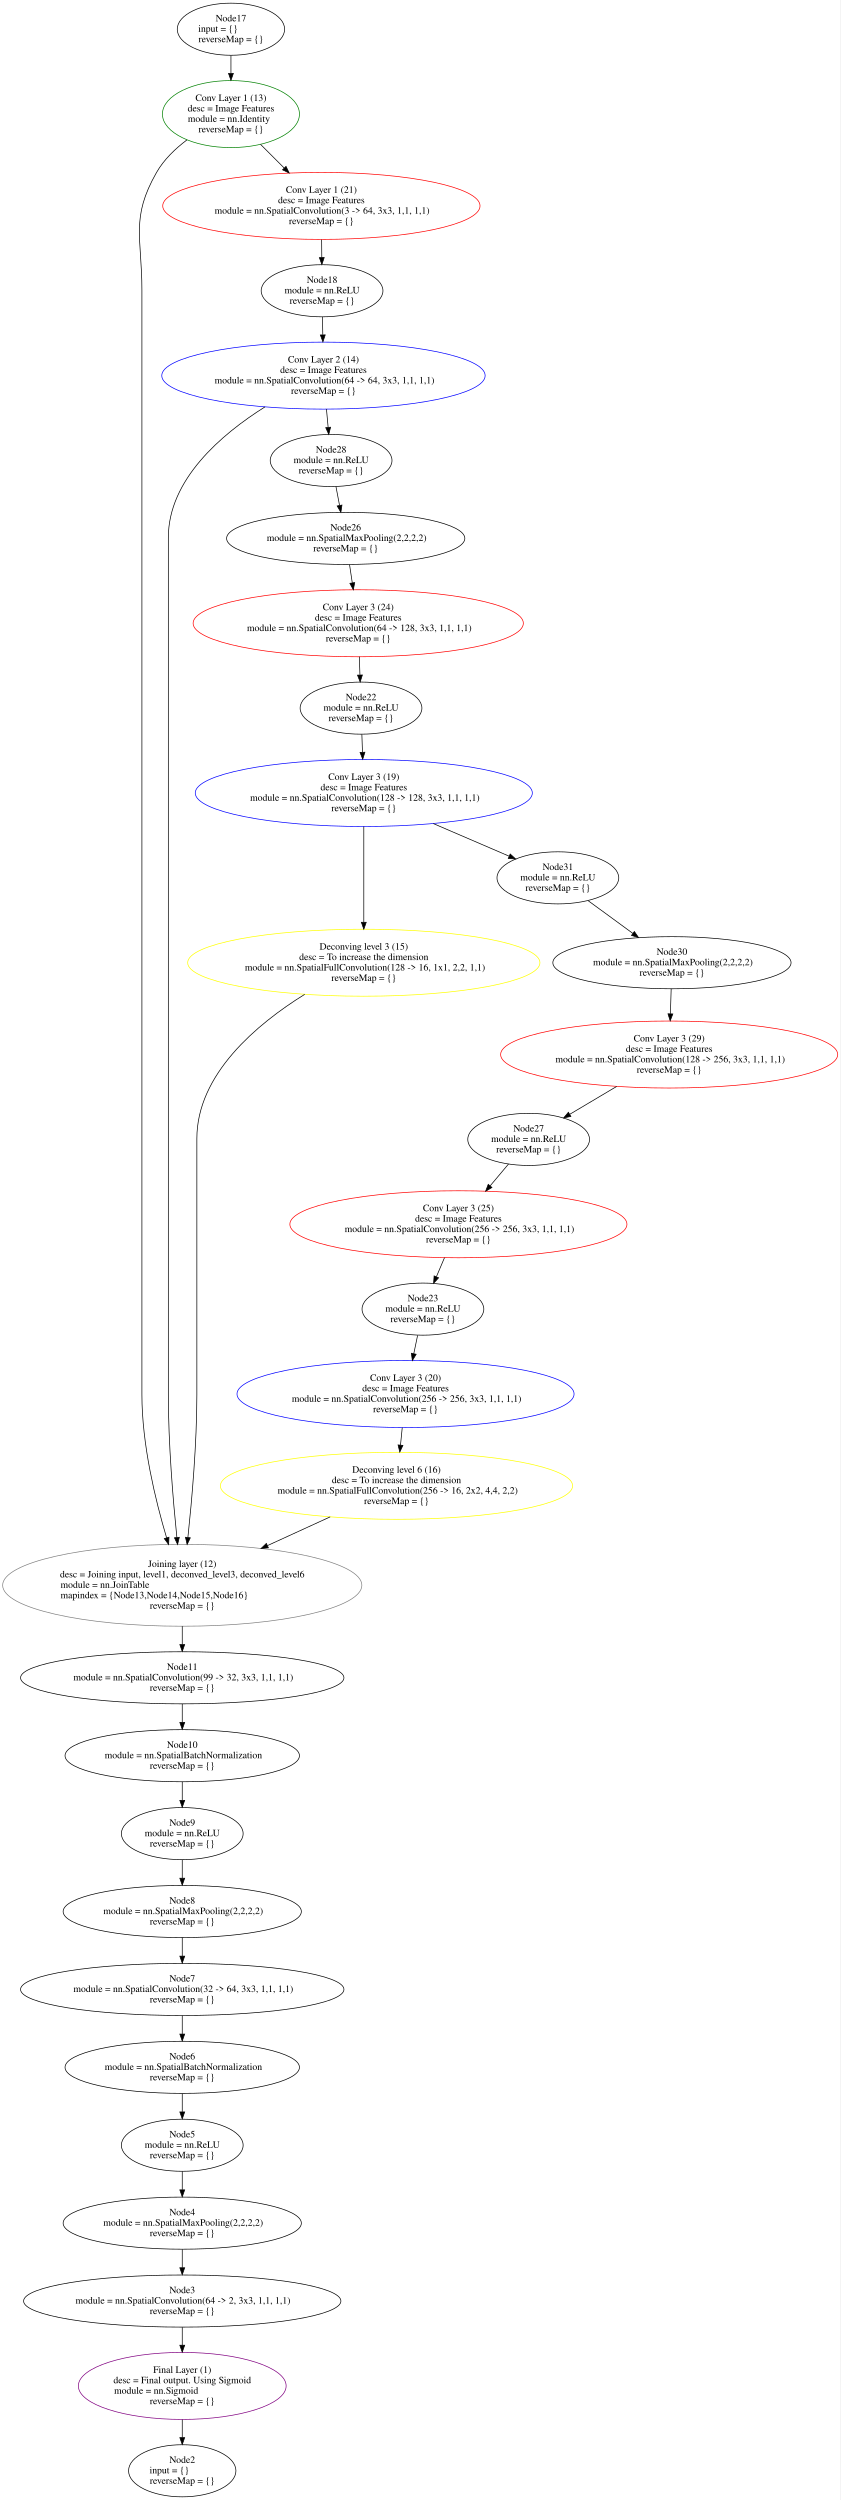
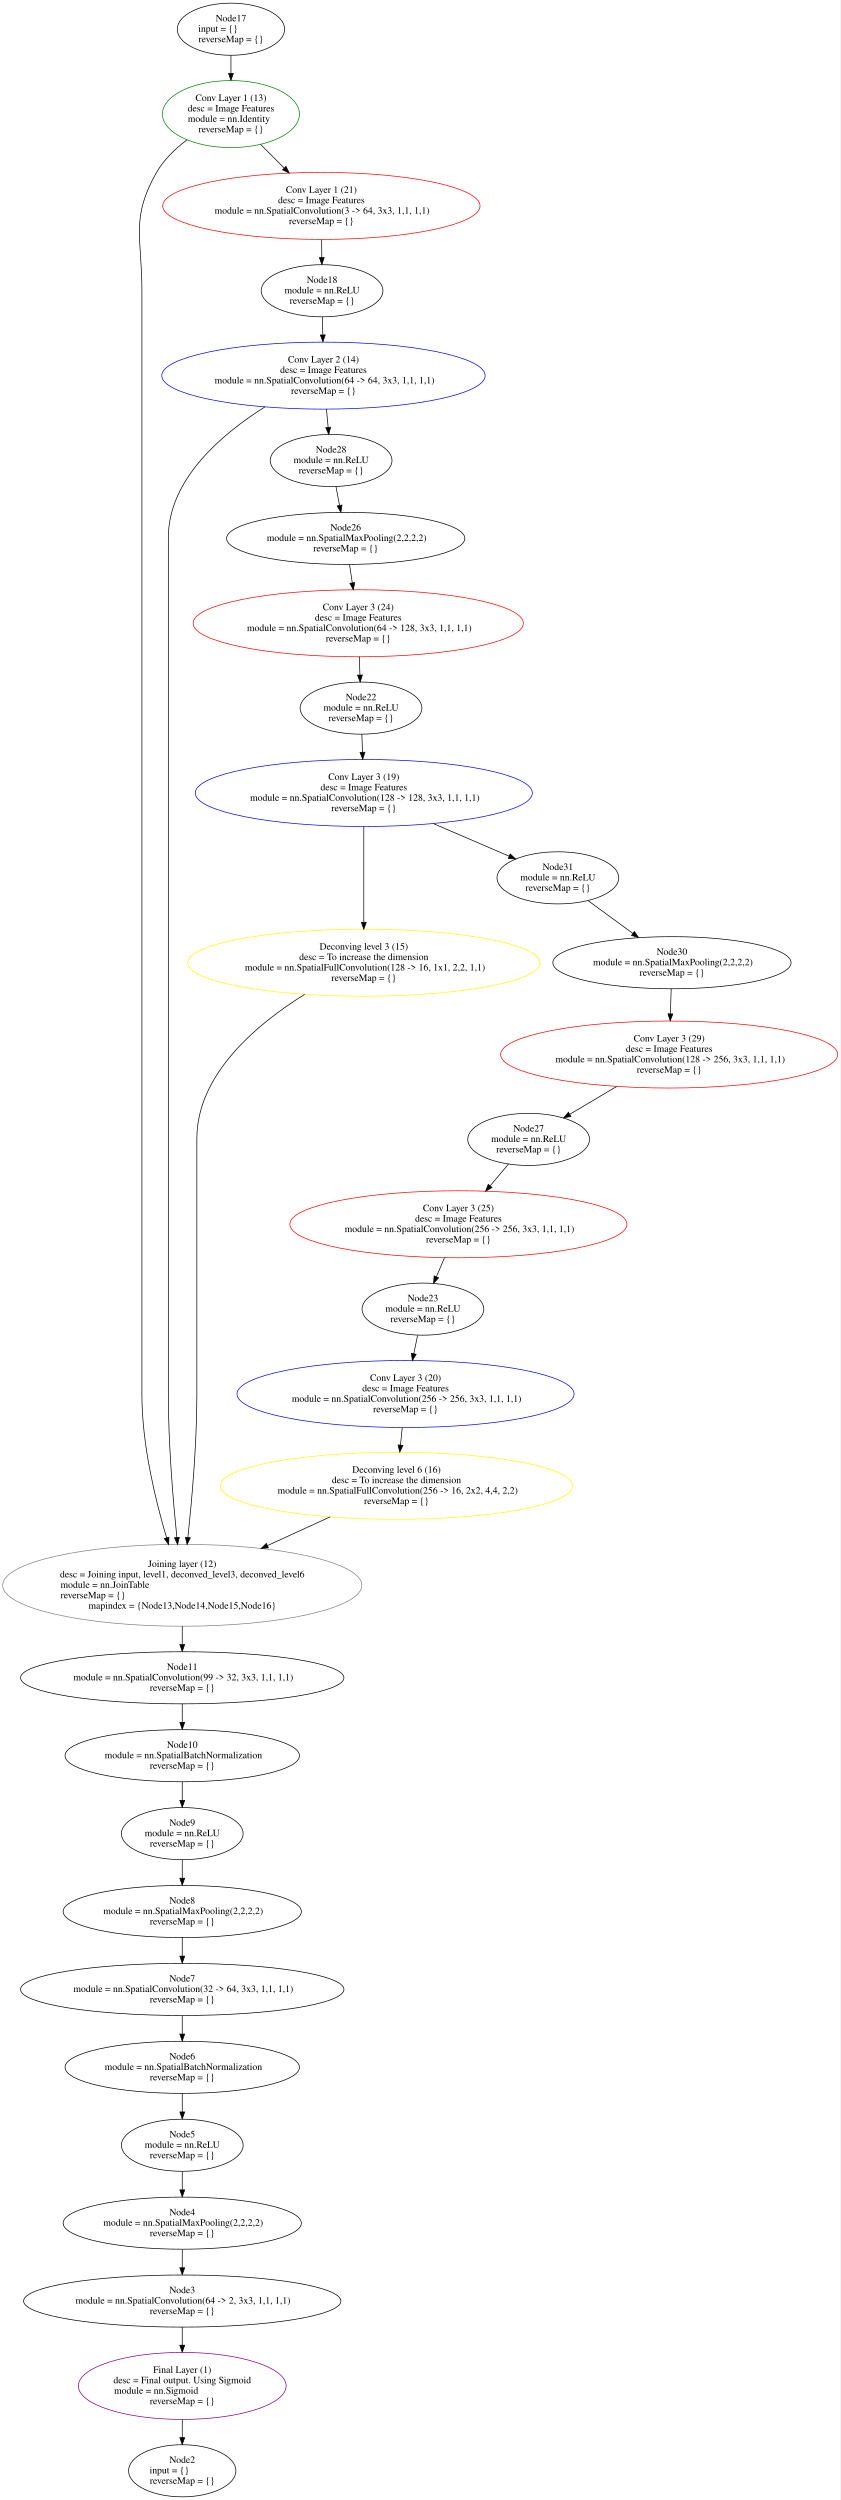
<svg xmlns="http://www.w3.org/2000/svg" xmlns:xlink="http://www.w3.org/1999/xlink" width="1208pt" height="3594pt" viewBox="0.00 0.00 1208.00 3594.00">
  <g id="graph0" class="graph" transform="scale(1 1) rotate(0) translate(4 3590)">
    <polygon fill="white" stroke="none" points="-4,4 -4,-3590 1204,-3590 1204,4 -4,4" />
    <g id="node1" class="node">
      <g id="a_node1">
        <a xlink:title="[./Net2.lua]:85_">
          <ellipse fill="none" stroke="purple" cx="258" cy="-160" rx="149.36" ry="48.167" />
          <text text-anchor="middle" x="258" y="-178.8" font-family="Times,serif" font-size="14.00">Final Layer (1)</text>
          <text text-anchor="middle" x="258" y="-163.8" font-family="Times,serif" font-size="14.00">desc = Final output. Using Sigmoid</text>
          <text text-anchor="start" x="160" y="-148.8" font-family="Times,serif" font-size="14.00">module = nn.Sigmoid</text>
          <text text-anchor="middle" x="258" y="-133.8" font-family="Times,serif" font-size="14.00">reverseMap = {}</text>
        </a>
      </g>
    </g>
    <g id="node2" class="node">
      <g id="a_node2">
        <a xlink:title="[[C]]:-1_">
          <ellipse fill="none" stroke="black" cx="258" cy="-38" rx="77.174" ry="37.453" />
          <text text-anchor="middle" x="258" y="-49.3" font-family="Times,serif" font-size="14.00">Node2</text>
          <text text-anchor="start" x="211" y="-34.3" font-family="Times,serif" font-size="14.00">input = {}</text>
          <text text-anchor="middle" x="258" y="-19.3" font-family="Times,serif" font-size="14.00">reverseMap = {}</text>
        </a>
      </g>
    </g>
    <g id="edge1" class="edge">
      <path fill="none" stroke="black" d="M258,-111.573C258,-103.096 258,-94.269 258,-85.81" />
      <polygon fill="black" stroke="black" points="261.5,-85.722 258,-75.722 254.5,-85.722 261.5,-85.722" />
    </g>
    <g id="node3" class="node">
      <g id="a_node3">
        <a xlink:title="[./Net2.lua]:85_">
          <ellipse fill="none" stroke="black" cx="258" cy="-282" rx="228.093" ry="37.453" />
          <text text-anchor="middle" x="258" y="-293.3" font-family="Times,serif" font-size="14.00">Node3</text>
          <text text-anchor="start" x="104.5" y="-278.3" font-family="Times,serif" font-size="14.00">module = nn.SpatialConvolution(64 -&gt; 2, 3x3, 1,1, 1,1)</text>
          <text text-anchor="middle" x="258" y="-263.3" font-family="Times,serif" font-size="14.00">reverseMap = {}</text>
        </a>
      </g>
    </g>
    <g id="edge2" class="edge">
      <path fill="none" stroke="black" d="M258,-244.344C258,-236.219 258,-227.418 258,-218.683" />
      <polygon fill="black" stroke="black" points="261.5,-218.503 258,-208.503 254.5,-218.503 261.5,-218.503" />
    </g>
    <g id="node4" class="node">
      <g id="a_node4">
        <a xlink:title="[./Net2.lua]:83_">
          <ellipse fill="none" stroke="black" cx="258" cy="-394" rx="171.241" ry="37.453" />
          <text text-anchor="middle" x="258" y="-405.3" font-family="Times,serif" font-size="14.00">Node4</text>
          <text text-anchor="start" x="144.5" y="-390.3" font-family="Times,serif" font-size="14.00">module = nn.SpatialMaxPooling(2,2,2,2)</text>
          <text text-anchor="middle" x="258" y="-375.3" font-family="Times,serif" font-size="14.00">reverseMap = {}</text>
        </a>
      </g>
    </g>
    <g id="edge3" class="edge">
      <path fill="none" stroke="black" d="M258,-356.372C258,-347.927 258,-338.829 258,-330.011" />
      <polygon fill="black" stroke="black" points="261.5,-329.843 258,-319.844 254.5,-329.844 261.5,-329.843" />
    </g>
    <g id="node5" class="node">
      <g id="a_node5">
        <a xlink:title="[./Net2.lua]:83_">
          <ellipse fill="none" stroke="black" cx="258" cy="-506" rx="87.522" ry="37.453" />
          <text text-anchor="middle" x="258" y="-517.3" font-family="Times,serif" font-size="14.00">Node5</text>
          <text text-anchor="start" x="204" y="-502.3" font-family="Times,serif" font-size="14.00">module = nn.ReLU</text>
          <text text-anchor="middle" x="258" y="-487.3" font-family="Times,serif" font-size="14.00">reverseMap = {}</text>
        </a>
      </g>
    </g>
    <g id="edge4" class="edge">
      <path fill="none" stroke="black" d="M258,-468.372C258,-459.927 258,-450.829 258,-442.011" />
      <polygon fill="black" stroke="black" points="261.5,-441.843 258,-431.844 254.5,-441.844 261.5,-441.843" />
    </g>
    <g id="node6" class="node">
      <g id="a_node6">
        <a xlink:title="[./Net2.lua]:82_">
          <ellipse fill="none" stroke="black" cx="258" cy="-618" rx="168.498" ry="37.453" />
          <text text-anchor="middle" x="258" y="-629.3" font-family="Times,serif" font-size="14.00">Node6</text>
          <text text-anchor="start" x="146.5" y="-614.3" font-family="Times,serif" font-size="14.00">module = nn.SpatialBatchNormalization</text>
          <text text-anchor="middle" x="258" y="-599.3" font-family="Times,serif" font-size="14.00">reverseMap = {}</text>
        </a>
      </g>
    </g>
    <g id="edge5" class="edge">
      <path fill="none" stroke="black" d="M258,-580.372C258,-571.927 258,-562.829 258,-554.011" />
      <polygon fill="black" stroke="black" points="261.5,-553.843 258,-543.844 254.5,-553.844 261.5,-553.843" />
    </g>
    <g id="node7" class="node">
      <g id="a_node7">
        <a xlink:title="[./Net2.lua]:82_">
          <ellipse fill="none" stroke="black" cx="258" cy="-730" rx="232.457" ry="37.453" />
          <text text-anchor="middle" x="258" y="-741.3" font-family="Times,serif" font-size="14.00">Node7</text>
          <text text-anchor="start" x="101.5" y="-726.3" font-family="Times,serif" font-size="14.00">module = nn.SpatialConvolution(32 -&gt; 64, 3x3, 1,1, 1,1)</text>
          <text text-anchor="middle" x="258" y="-711.3" font-family="Times,serif" font-size="14.00">reverseMap = {}</text>
        </a>
      </g>
    </g>
    <g id="edge6" class="edge">
      <path fill="none" stroke="black" d="M258,-692.372C258,-683.927 258,-674.829 258,-666.011" />
      <polygon fill="black" stroke="black" points="261.5,-665.843 258,-655.844 254.5,-665.844 261.5,-665.843" />
    </g>
    <g id="node8" class="node">
      <g id="a_node8">
        <a xlink:title="[./Net2.lua]:80_">
          <ellipse fill="none" stroke="black" cx="258" cy="-842" rx="171.241" ry="37.453" />
          <text text-anchor="middle" x="258" y="-853.3" font-family="Times,serif" font-size="14.00">Node8</text>
          <text text-anchor="start" x="144.5" y="-838.3" font-family="Times,serif" font-size="14.00">module = nn.SpatialMaxPooling(2,2,2,2)</text>
          <text text-anchor="middle" x="258" y="-823.3" font-family="Times,serif" font-size="14.00">reverseMap = {}</text>
        </a>
      </g>
    </g>
    <g id="edge7" class="edge">
      <path fill="none" stroke="black" d="M258,-804.372C258,-795.927 258,-786.829 258,-778.011" />
      <polygon fill="black" stroke="black" points="261.5,-777.843 258,-767.844 254.5,-777.844 261.5,-777.843" />
    </g>
    <g id="node9" class="node">
      <g id="a_node9">
        <a xlink:title="[./Net2.lua]:80_">
          <ellipse fill="none" stroke="black" cx="258" cy="-954" rx="87.522" ry="37.453" />
          <text text-anchor="middle" x="258" y="-965.3" font-family="Times,serif" font-size="14.00">Node9</text>
          <text text-anchor="start" x="204" y="-950.3" font-family="Times,serif" font-size="14.00">module = nn.ReLU</text>
          <text text-anchor="middle" x="258" y="-935.3" font-family="Times,serif" font-size="14.00">reverseMap = {}</text>
        </a>
      </g>
    </g>
    <g id="edge8" class="edge">
      <path fill="none" stroke="black" d="M258,-916.372C258,-907.927 258,-898.829 258,-890.011" />
      <polygon fill="black" stroke="black" points="261.5,-889.843 258,-879.844 254.5,-889.844 261.5,-889.843" />
    </g>
    <g id="node10" class="node">
      <g id="a_node10">
        <a xlink:title="[./Net2.lua]:79_">
          <ellipse fill="none" stroke="black" cx="258" cy="-1066" rx="168.498" ry="37.453" />
          <text text-anchor="middle" x="258" y="-1077.3" font-family="Times,serif" font-size="14.00">Node10</text>
          <text text-anchor="start" x="146.5" y="-1062.3" font-family="Times,serif" font-size="14.00">module = nn.SpatialBatchNormalization</text>
          <text text-anchor="middle" x="258" y="-1047.3" font-family="Times,serif" font-size="14.00">reverseMap = {}</text>
        </a>
      </g>
    </g>
    <g id="edge9" class="edge">
      <path fill="none" stroke="black" d="M258,-1028.37C258,-1019.93 258,-1010.83 258,-1002.01" />
      <polygon fill="black" stroke="black" points="261.5,-1001.84 258,-991.844 254.5,-1001.84 261.5,-1001.84" />
    </g>
    <g id="node11" class="node">
      <g id="a_node11">
        <a xlink:title="[./Net2.lua]:79_">
          <ellipse fill="none" stroke="black" cx="258" cy="-1178" rx="232.457" ry="37.453" />
          <text text-anchor="middle" x="258" y="-1189.3" font-family="Times,serif" font-size="14.00">Node11</text>
          <text text-anchor="start" x="101.5" y="-1174.3" font-family="Times,serif" font-size="14.00">module = nn.SpatialConvolution(99 -&gt; 32, 3x3, 1,1, 1,1)</text>
          <text text-anchor="middle" x="258" y="-1159.3" font-family="Times,serif" font-size="14.00">reverseMap = {}</text>
        </a>
      </g>
    </g>
    <g id="edge10" class="edge">
      <path fill="none" stroke="black" d="M258,-1140.37C258,-1131.93 258,-1122.83 258,-1114.01" />
      <polygon fill="black" stroke="black" points="261.5,-1113.84 258,-1103.84 254.5,-1113.84 261.5,-1113.84" />
    </g>
    <g id="node12" class="node">
      <g id="a_node12">
        <a xlink:title="[./Net2.lua]:72_">
          <ellipse fill="none" stroke="grey" cx="258" cy="-1311" rx="258.202" ry="58.88" />
          <text text-anchor="middle" x="258" y="-1337.3" font-family="Times,serif" font-size="14.00">Joining layer (12)</text>
          <text text-anchor="middle" x="258" y="-1322.3" font-family="Times,serif" font-size="14.00">desc = Joining input, level1, deconved_level3, deconved_level6</text>
          <text text-anchor="start" x="83" y="-1307.3" font-family="Times,serif" font-size="14.00">module = nn.JoinTable</text>
-           <text text-anchor="start" x="83" y="-1292.3" font-family="Times,serif" font-size="14.00">mapindex = {Node13,Node14,Node15,Node16}</text>
-           <text text-anchor="middle" x="258" y="-1277.3" font-family="Times,serif" font-size="14.00">reverseMap = {}</text>
+           <text text-anchor="start" x="83" y="-1292.3" font-family="Times,serif" font-size="14.00">reverseMap = {}</text>
+           <text text-anchor="middle" x="258" y="-1277.3" font-family="Times,serif" font-size="14.00">mapindex = {Node13,Node14,Node15,Node16}</text>
        </a>
      </g>
    </g>
    <g id="edge11" class="edge">
      <path fill="none" stroke="black" d="M258,-1252.16C258,-1243.39 258,-1234.43 258,-1225.93" />
      <polygon fill="black" stroke="black" points="261.5,-1225.83 258,-1215.83 254.5,-1225.83 261.5,-1225.83" />
    </g>
    <g id="node13" class="node">
      <g id="a_node13">
        <a xlink:title="[./Net2.lua]:11_">
          <ellipse fill="none" stroke="green" cx="328" cy="-3426" rx="98.492" ry="48.167" />
          <text text-anchor="middle" x="328" y="-3444.8" font-family="Times,serif" font-size="14.00">Conv Layer 1 (13)</text>
          <text text-anchor="middle" x="328" y="-3429.8" font-family="Times,serif" font-size="14.00">desc = Image Features</text>
          <text text-anchor="start" x="266" y="-3414.8" font-family="Times,serif" font-size="14.00">module = nn.Identity</text>
          <text text-anchor="middle" x="328" y="-3399.8" font-family="Times,serif" font-size="14.00">reverseMap = {}</text>
        </a>
      </g>
    </g>
    <g id="edge12" class="edge">
      <path fill="none" stroke="black" d="M264.856,-3388.97C247.978,-3376.28 231.523,-3360.49 221,-3342 183.567,-3276.22 200,-3248.69 200,-3173 200,-3173 200,-3173 200,-1585 200,-1513.58 219.228,-1433.9 235.542,-1379.15" />
      <polygon fill="black" stroke="black" points="238.897,-1380.15 238.445,-1369.56 232.197,-1378.12 238.897,-1380.15" />
    </g>
    <g id="node21" class="node">
      <g id="a_node21">
        <a xlink:title="[./Net2.lua]:32_">
          <ellipse fill="none" stroke="red" cx="458" cy="-3294" rx="228.093" ry="48.167" />
          <text text-anchor="middle" x="458" y="-3312.8" font-family="Times,serif" font-size="14.00">Conv Layer 1 (21)</text>
          <text text-anchor="middle" x="458" y="-3297.8" font-family="Times,serif" font-size="14.00">desc = Image Features</text>
          <text text-anchor="start" x="304.5" y="-3282.8" font-family="Times,serif" font-size="14.00">module = nn.SpatialConvolution(3 -&gt; 64, 3x3, 1,1, 1,1)</text>
          <text text-anchor="middle" x="458" y="-3267.8" font-family="Times,serif" font-size="14.00">reverseMap = {}</text>
        </a>
      </g>
    </g>
    <g id="edge23" class="edge">
      <path fill="none" stroke="black" d="M370.567,-3382.43C381.379,-3371.62 393.136,-3359.86 404.418,-3348.58" />
      <polygon fill="black" stroke="black" points="407.153,-3350.8 411.749,-3341.25 402.203,-3345.85 407.153,-3350.8" />
    </g>
    <g id="node14" class="node">
      <g id="a_node14">
        <a xlink:title="[./Net2.lua]:36_">
          <ellipse fill="none" stroke="blue" cx="461" cy="-3050" rx="232.457" ry="48.167" />
          <text text-anchor="middle" x="461" y="-3068.8" font-family="Times,serif" font-size="14.00">Conv Layer 2 (14)</text>
          <text text-anchor="middle" x="461" y="-3053.8" font-family="Times,serif" font-size="14.00">desc = Image Features</text>
          <text text-anchor="start" x="304.5" y="-3038.8" font-family="Times,serif" font-size="14.00">module = nn.SpatialConvolution(64 -&gt; 64, 3x3, 1,1, 1,1)</text>
          <text text-anchor="middle" x="461" y="-3023.8" font-family="Times,serif" font-size="14.00">reverseMap = {}</text>
        </a>
      </g>
    </g>
    <g id="edge13" class="edge">
      <path fill="none" stroke="black" d="M377.011,-3005.12C313.797,-2965.4 238,-2900.38 238,-2817 238,-2817 238,-2817 238,-1585 238,-1514.87 244.645,-1434.88 250.275,-1379.7" />
      <polygon fill="black" stroke="black" points="253.762,-1380 251.312,-1369.69 246.8,-1379.28 253.762,-1380" />
    </g>
    <g id="node28" class="node">
      <g id="a_node28">
        <a xlink:title="[./Net2.lua]:40_">
          <ellipse fill="none" stroke="black" cx="472" cy="-2928" rx="87.522" ry="37.453" />
          <text text-anchor="middle" x="472" y="-2939.3" font-family="Times,serif" font-size="14.00">Node28</text>
          <text text-anchor="start" x="418" y="-2924.3" font-family="Times,serif" font-size="14.00">module = nn.ReLU</text>
          <text text-anchor="middle" x="472" y="-2909.3" font-family="Times,serif" font-size="14.00">reverseMap = {}</text>
        </a>
      </g>
    </g>
    <g id="edge30" class="edge">
      <path fill="none" stroke="black" d="M465.316,-3001.92C466.103,-2993.33 466.925,-2984.37 467.711,-2975.79" />
      <polygon fill="black" stroke="black" points="471.221,-2975.84 468.649,-2965.56 464.25,-2975.2 471.221,-2975.84" />
    </g>
    <g id="node15" class="node">
      <g id="a_node15">
        <a xlink:title="[./Net2.lua]:64_">
          <ellipse fill="none" stroke="yellow" cx="519" cy="-2206" rx="253.216" ry="48.167" />
          <text text-anchor="middle" x="519" y="-2224.8" font-family="Times,serif" font-size="14.00">Deconving level 3 (15)</text>
          <text text-anchor="middle" x="519" y="-2209.8" font-family="Times,serif" font-size="14.00">desc = To increase the dimension</text>
          <text text-anchor="start" x="348" y="-2194.8" font-family="Times,serif" font-size="14.00">module = nn.SpatialFullConvolution(128 -&gt; 16, 1x1, 2,2, 1,1)</text>
          <text text-anchor="middle" x="519" y="-2179.8" font-family="Times,serif" font-size="14.00">reverseMap = {}</text>
        </a>
      </g>
    </g>
    <g id="edge14" class="edge">
      <path fill="none" stroke="black" d="M434.047,-2160.55C365.007,-2117.63 279,-2045.59 279,-1953 279,-1953 279,-1953 279,-1585 279,-1514.85 272.022,-1434.87 266.111,-1379.69" />
      <polygon fill="black" stroke="black" points="269.584,-1379.25 265.022,-1369.69 262.625,-1380.01 269.584,-1379.25" />
    </g>
    <g id="node16" class="node">
      <g id="a_node16">
        <a xlink:title="[./Net2.lua]:68_">
          <ellipse fill="none" stroke="yellow" cx="566" cy="-1454" rx="253.216" ry="48.167" />
          <text text-anchor="middle" x="566" y="-1472.8" font-family="Times,serif" font-size="14.00">Deconving level 6 (16)</text>
          <text text-anchor="middle" x="566" y="-1457.8" font-family="Times,serif" font-size="14.00">desc = To increase the dimension</text>
          <text text-anchor="start" x="395" y="-1442.8" font-family="Times,serif" font-size="14.00">module = nn.SpatialFullConvolution(256 -&gt; 16, 2x2, 4,4, 2,2)</text>
          <text text-anchor="middle" x="566" y="-1427.8" font-family="Times,serif" font-size="14.00">reverseMap = {}</text>
        </a>
      </g>
    </g>
    <g id="edge15" class="edge">
      <path fill="none" stroke="black" d="M470.656,-1409.35C442.157,-1396.31 410.506,-1381.82 380.519,-1368.09" />
      <polygon fill="black" stroke="black" points="381.821,-1364.84 371.272,-1363.85 378.907,-1371.2 381.821,-1364.84" />
    </g>
    <g id="node17" class="node">
      <g id="a_node17">
        <a xlink:title="[[C]]:-1_">
          <ellipse fill="none" stroke="black" cx="328" cy="-3548" rx="77.174" ry="37.453" />
          <text text-anchor="middle" x="328" y="-3559.3" font-family="Times,serif" font-size="14.00">Node17</text>
          <text text-anchor="start" x="281" y="-3544.3" font-family="Times,serif" font-size="14.00">input = {}</text>
          <text text-anchor="middle" x="328" y="-3529.3" font-family="Times,serif" font-size="14.00">reverseMap = {}</text>
        </a>
      </g>
    </g>
    <g id="edge16" class="edge">
      <path fill="none" stroke="black" d="M328,-3510.34C328,-3502.22 328,-3493.42 328,-3484.68" />
      <polygon fill="black" stroke="black" points="331.5,-3484.5 328,-3474.5 324.5,-3484.5 331.5,-3484.5" />
    </g>
    <g id="node18" class="node">
      <g id="a_node18">
        <a xlink:title="[./Net2.lua]:36_">
          <ellipse fill="none" stroke="black" cx="459" cy="-3172" rx="87.522" ry="37.453" />
          <text text-anchor="middle" x="459" y="-3183.3" font-family="Times,serif" font-size="14.00">Node18</text>
          <text text-anchor="start" x="405" y="-3168.3" font-family="Times,serif" font-size="14.00">module = nn.ReLU</text>
          <text text-anchor="middle" x="459" y="-3153.3" font-family="Times,serif" font-size="14.00">reverseMap = {}</text>
        </a>
      </g>
    </g>
    <g id="edge17" class="edge">
      <path fill="none" stroke="black" d="M459.611,-3134.34C459.746,-3126.22 459.893,-3117.42 460.039,-3108.68" />
      <polygon fill="black" stroke="black" points="463.541,-3108.56 460.208,-3098.5 456.542,-3108.44 463.541,-3108.56" />
    </g>
    <g id="node19" class="node">
      <g id="a_node19">
        <a xlink:title="[./Net2.lua]:44_">
          <ellipse fill="none" stroke="blue" cx="519" cy="-2450" rx="242.306" ry="48.167" />
          <text text-anchor="middle" x="519" y="-2468.8" font-family="Times,serif" font-size="14.00">Conv Layer 3 (19)</text>
          <text text-anchor="middle" x="519" y="-2453.8" font-family="Times,serif" font-size="14.00">desc = Image Features</text>
          <text text-anchor="start" x="355.5" y="-2438.8" font-family="Times,serif" font-size="14.00">module = nn.SpatialConvolution(128 -&gt; 128, 3x3, 1,1, 1,1)</text>
          <text text-anchor="middle" x="519" y="-2423.8" font-family="Times,serif" font-size="14.00">reverseMap = {}</text>
        </a>
      </g>
    </g>
    <g id="edge18" class="edge">
      <path fill="none" stroke="black" d="M519,-2401.77C519,-2362.37 519,-2306.11 519,-2264.18" />
      <polygon fill="black" stroke="black" points="522.5,-2264.12 519,-2254.12 515.5,-2264.12 522.5,-2264.12" />
    </g>
    <g id="node31" class="node">
      <g id="a_node31">
        <a xlink:title="[./Net2.lua]:48_">
          <ellipse fill="none" stroke="black" cx="798" cy="-2328" rx="87.522" ry="37.453" />
          <text text-anchor="middle" x="798" y="-2339.3" font-family="Times,serif" font-size="14.00">Node31</text>
          <text text-anchor="start" x="744" y="-2324.3" font-family="Times,serif" font-size="14.00">module = nn.ReLU</text>
          <text text-anchor="middle" x="798" y="-2309.3" font-family="Times,serif" font-size="14.00">reverseMap = {}</text>
        </a>
      </g>
    </g>
    <g id="edge33" class="edge">
      <path fill="none" stroke="black" d="M618.937,-2406.02C654.942,-2390.53 694.78,-2373.4 727.721,-2359.23" />
      <polygon fill="black" stroke="black" points="729.46,-2362.29 737.264,-2355.12 726.694,-2355.86 729.46,-2362.29" />
    </g>
    <g id="node20" class="node">
      <g id="a_node20">
        <a xlink:title="[./Net2.lua]:56_">
          <ellipse fill="none" stroke="blue" cx="579" cy="-1586" rx="242.306" ry="48.167" />
          <text text-anchor="middle" x="579" y="-1604.8" font-family="Times,serif" font-size="14.00">Conv Layer 3 (20)</text>
          <text text-anchor="middle" x="579" y="-1589.8" font-family="Times,serif" font-size="14.00">desc = Image Features</text>
          <text text-anchor="start" x="415.5" y="-1574.8" font-family="Times,serif" font-size="14.00">module = nn.SpatialConvolution(256 -&gt; 256, 3x3, 1,1, 1,1)</text>
          <text text-anchor="middle" x="579" y="-1559.8" font-family="Times,serif" font-size="14.00">reverseMap = {}</text>
        </a>
      </g>
    </g>
    <g id="edge19" class="edge">
      <path fill="none" stroke="black" d="M574.27,-1537.7C573.454,-1529.54 572.599,-1520.99 571.76,-1512.6" />
      <polygon fill="black" stroke="black" points="575.226,-1512.09 570.748,-1502.48 568.261,-1512.78 575.226,-1512.09" />
    </g>
    <g id="edge20" class="edge">
      <path fill="none" stroke="black" d="M458.395,-3245.57C458.466,-3237.1 458.539,-3228.27 458.61,-3219.81" />
      <polygon fill="black" stroke="black" points="462.11,-3219.75 458.694,-3209.72 455.111,-3219.69 462.11,-3219.75" />
    </g>
    <g id="node22" class="node">
      <g id="a_node22">
        <a xlink:title="[./Net2.lua]:44_">
          <ellipse fill="none" stroke="black" cx="515" cy="-2572" rx="87.522" ry="37.453" />
          <text text-anchor="middle" x="515" y="-2583.3" font-family="Times,serif" font-size="14.00">Node22</text>
          <text text-anchor="start" x="461" y="-2568.3" font-family="Times,serif" font-size="14.00">module = nn.ReLU</text>
          <text text-anchor="middle" x="515" y="-2553.3" font-family="Times,serif" font-size="14.00">reverseMap = {}</text>
        </a>
      </g>
    </g>
    <g id="edge21" class="edge">
      <path fill="none" stroke="black" d="M516.222,-2534.34C516.493,-2526.22 516.786,-2517.42 517.077,-2508.68" />
      <polygon fill="black" stroke="black" points="520.581,-2508.61 517.417,-2498.5 513.585,-2508.38 520.581,-2508.61" />
    </g>
    <g id="node23" class="node">
      <g id="a_node23">
        <a xlink:title="[./Net2.lua]:56_">
          <ellipse fill="none" stroke="black" cx="604" cy="-1708" rx="87.522" ry="37.453" />
          <text text-anchor="middle" x="604" y="-1719.3" font-family="Times,serif" font-size="14.00">Node23</text>
          <text text-anchor="start" x="550" y="-1704.3" font-family="Times,serif" font-size="14.00">module = nn.ReLU</text>
          <text text-anchor="middle" x="604" y="-1689.3" font-family="Times,serif" font-size="14.00">reverseMap = {}</text>
        </a>
      </g>
    </g>
    <g id="edge22" class="edge">
      <path fill="none" stroke="black" d="M596.363,-1670.34C594.631,-1662.03 592.752,-1653.01 590.891,-1644.07" />
      <polygon fill="black" stroke="black" points="594.272,-1643.14 588.806,-1634.07 587.419,-1644.57 594.272,-1643.14" />
    </g>
    <g id="node24" class="node">
      <g id="a_node24">
        <a xlink:title="[./Net2.lua]:40_">
          <ellipse fill="none" stroke="red" cx="511" cy="-2694" rx="237.382" ry="48.167" />
          <text text-anchor="middle" x="511" y="-2712.8" font-family="Times,serif" font-size="14.00">Conv Layer 3 (24)</text>
          <text text-anchor="middle" x="511" y="-2697.8" font-family="Times,serif" font-size="14.00">desc = Image Features</text>
          <text text-anchor="start" x="351" y="-2682.8" font-family="Times,serif" font-size="14.00">module = nn.SpatialConvolution(64 -&gt; 128, 3x3, 1,1, 1,1)</text>
          <text text-anchor="middle" x="511" y="-2667.8" font-family="Times,serif" font-size="14.00">reverseMap = {}</text>
        </a>
      </g>
    </g>
    <g id="edge24" class="edge">
      <path fill="none" stroke="black" d="M512.569,-2645.92C512.856,-2637.33 513.154,-2628.37 513.44,-2619.79" />
      <polygon fill="black" stroke="black" points="516.946,-2619.67 513.781,-2609.56 509.95,-2619.44 516.946,-2619.67" />
    </g>
    <g id="node25" class="node">
      <g id="a_node25">
        <a xlink:title="[./Net2.lua]:52_">
          <ellipse fill="none" stroke="red" cx="655" cy="-1830" rx="242.306" ry="48.167" />
          <text text-anchor="middle" x="655" y="-1848.8" font-family="Times,serif" font-size="14.00">Conv Layer 3 (25)</text>
          <text text-anchor="middle" x="655" y="-1833.8" font-family="Times,serif" font-size="14.00">desc = Image Features</text>
          <text text-anchor="start" x="491.5" y="-1818.8" font-family="Times,serif" font-size="14.00">module = nn.SpatialConvolution(256 -&gt; 256, 3x3, 1,1, 1,1)</text>
          <text text-anchor="middle" x="655" y="-1803.8" font-family="Times,serif" font-size="14.00">reverseMap = {}</text>
        </a>
      </g>
    </g>
    <g id="edge25" class="edge">
      <path fill="none" stroke="black" d="M634.99,-1781.92C631.178,-1772.95 627.194,-1763.58 623.402,-1754.65" />
      <polygon fill="black" stroke="black" points="626.512,-1753.02 619.379,-1745.19 620.069,-1755.76 626.512,-1753.02" />
    </g>
    <g id="node26" class="node">
      <g id="a_node26">
        <a xlink:title="[./Net2.lua]:40_">
          <ellipse fill="none" stroke="black" cx="493" cy="-2816" rx="171.241" ry="37.453" />
          <text text-anchor="middle" x="493" y="-2827.3" font-family="Times,serif" font-size="14.00">Node26</text>
          <text text-anchor="start" x="379.5" y="-2812.3" font-family="Times,serif" font-size="14.00">module = nn.SpatialMaxPooling(2,2,2,2)</text>
          <text text-anchor="middle" x="493" y="-2797.3" font-family="Times,serif" font-size="14.00">reverseMap = {}</text>
        </a>
      </g>
    </g>
    <g id="edge26" class="edge">
      <path fill="none" stroke="black" d="M498.498,-2778.34C499.745,-2770.03 501.099,-2761.01 502.439,-2752.07" />
      <polygon fill="black" stroke="black" points="505.918,-2752.48 503.94,-2742.07 498.995,-2751.44 505.918,-2752.48" />
    </g>
    <g id="node27" class="node">
      <g id="a_node27">
        <a xlink:title="[./Net2.lua]:52_">
          <ellipse fill="none" stroke="black" cx="756" cy="-1952" rx="87.522" ry="37.453" />
          <text text-anchor="middle" x="756" y="-1963.3" font-family="Times,serif" font-size="14.00">Node27</text>
          <text text-anchor="start" x="702" y="-1948.3" font-family="Times,serif" font-size="14.00">module = nn.ReLU</text>
          <text text-anchor="middle" x="756" y="-1933.3" font-family="Times,serif" font-size="14.00">reverseMap = {}</text>
        </a>
      </g>
    </g>
    <g id="edge27" class="edge">
      <path fill="none" stroke="black" d="M727.057,-1916.61C718.802,-1906.8 709.6,-1895.87 700.607,-1885.19" />
      <polygon fill="black" stroke="black" points="703.23,-1882.87 694.112,-1877.47 697.874,-1887.37 703.23,-1882.87" />
    </g>
    <g id="edge28" class="edge">
      <path fill="none" stroke="black" d="M478.993,-2890.37C480.64,-2881.74 482.417,-2872.43 484.134,-2863.44" />
      <polygon fill="black" stroke="black" points="487.6,-2863.95 486.038,-2853.47 480.725,-2862.63 487.6,-2863.95" />
    </g>
    <g id="node29" class="node">
      <g id="a_node29">
        <a xlink:title="[./Net2.lua]:48_">
          <ellipse fill="none" stroke="red" cx="958" cy="-2074" rx="242.306" ry="48.167" />
          <text text-anchor="middle" x="958" y="-2092.8" font-family="Times,serif" font-size="14.00">Conv Layer 3 (29)</text>
          <text text-anchor="middle" x="958" y="-2077.8" font-family="Times,serif" font-size="14.00">desc = Image Features</text>
          <text text-anchor="start" x="794.5" y="-2062.8" font-family="Times,serif" font-size="14.00">module = nn.SpatialConvolution(128 -&gt; 256, 3x3, 1,1, 1,1)</text>
          <text text-anchor="middle" x="958" y="-2047.8" font-family="Times,serif" font-size="14.00">reverseMap = {}</text>
        </a>
      </g>
    </g>
    <g id="edge29" class="edge">
      <path fill="none" stroke="black" d="M882.495,-2028.15C860.237,-2014.92 836.212,-2000.65 815.14,-1988.13" />
      <polygon fill="black" stroke="black" points="816.688,-1984.98 806.303,-1982.88 813.113,-1991 816.688,-1984.98" />
    </g>
    <g id="node30" class="node">
      <g id="a_node30">
        <a xlink:title="[./Net2.lua]:48_">
          <ellipse fill="none" stroke="black" cx="962" cy="-2206" rx="171.241" ry="37.453" />
          <text text-anchor="middle" x="962" y="-2217.3" font-family="Times,serif" font-size="14.00">Node30</text>
          <text text-anchor="start" x="848.5" y="-2202.3" font-family="Times,serif" font-size="14.00">module = nn.SpatialMaxPooling(2,2,2,2)</text>
          <text text-anchor="middle" x="962" y="-2187.3" font-family="Times,serif" font-size="14.00">reverseMap = {}</text>
        </a>
      </g>
    </g>
    <g id="edge31" class="edge">
      <path fill="none" stroke="black" d="M960.875,-2168.44C960.532,-2157.29 960.146,-2144.76 959.771,-2132.57" />
      <polygon fill="black" stroke="black" points="963.266,-2132.35 959.46,-2122.46 956.27,-2132.56 963.266,-2132.35" />
    </g>
    <g id="edge32" class="edge">
      <path fill="none" stroke="black" d="M841.518,-2295.16C861.205,-2280.75 884.719,-2263.55 905.727,-2248.18" />
      <polygon fill="black" stroke="black" points="907.941,-2250.89 913.945,-2242.16 903.808,-2245.24 907.941,-2250.89" />
    </g>
  </g>
</svg>
